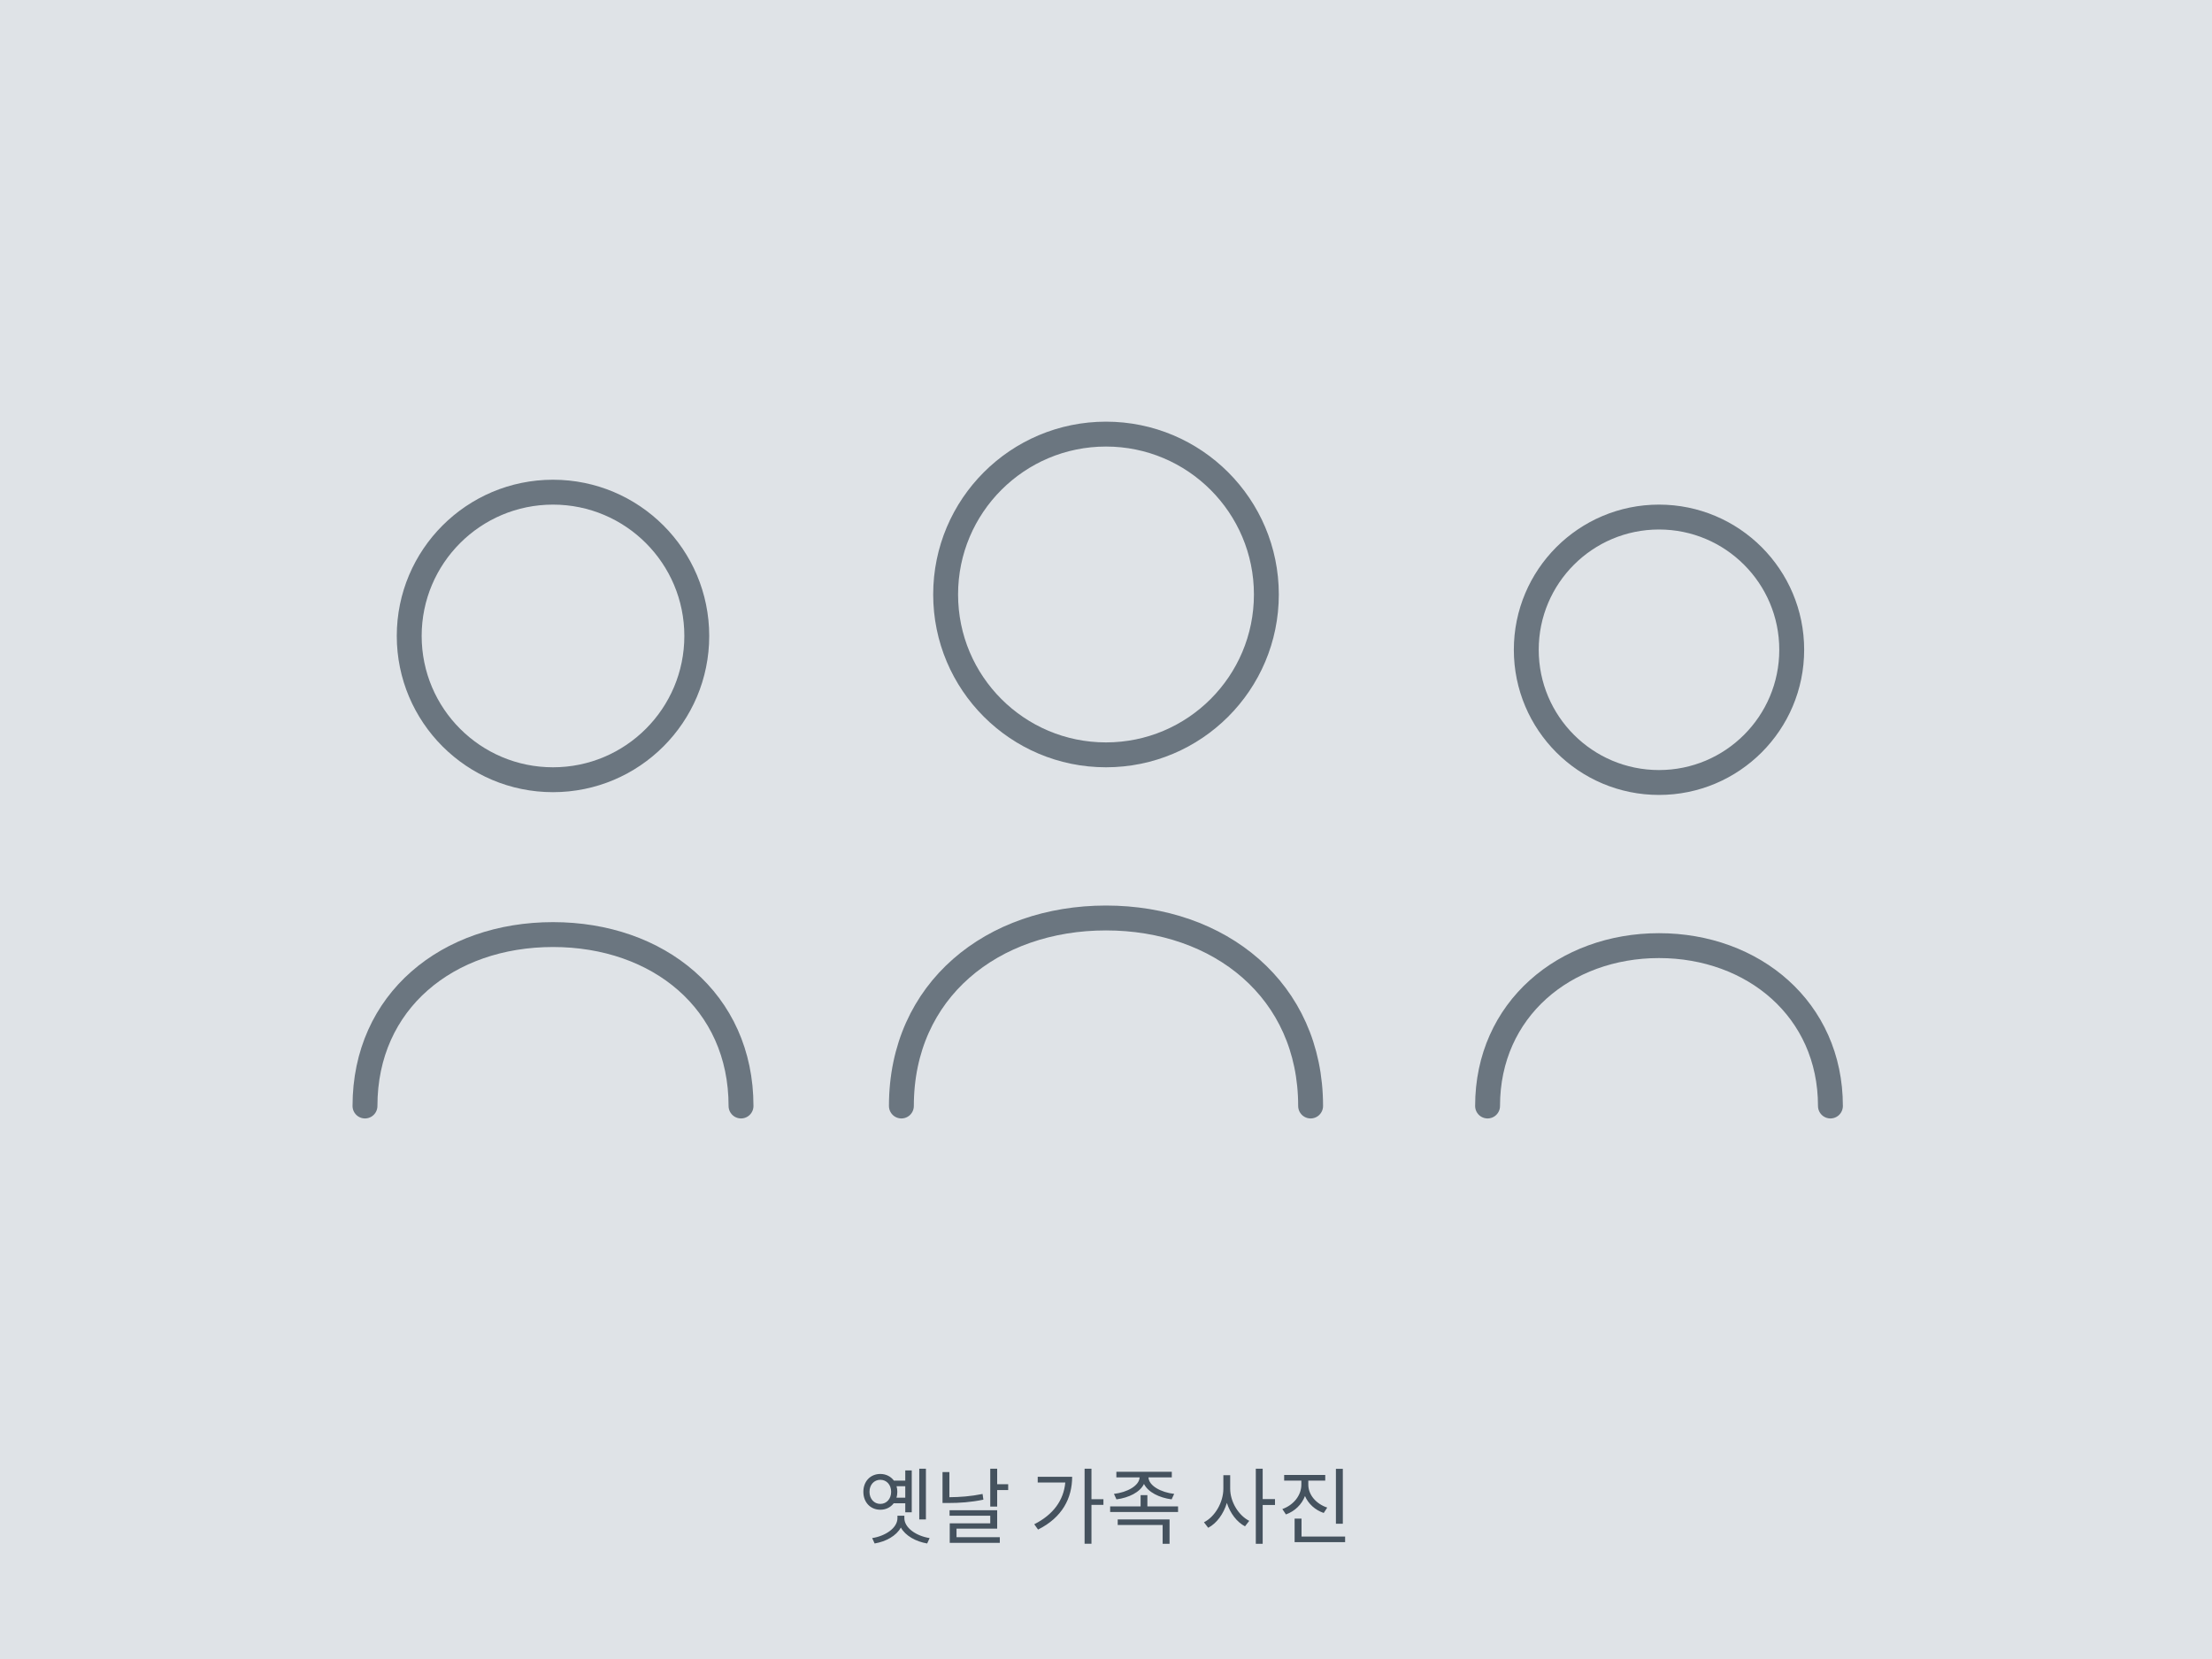
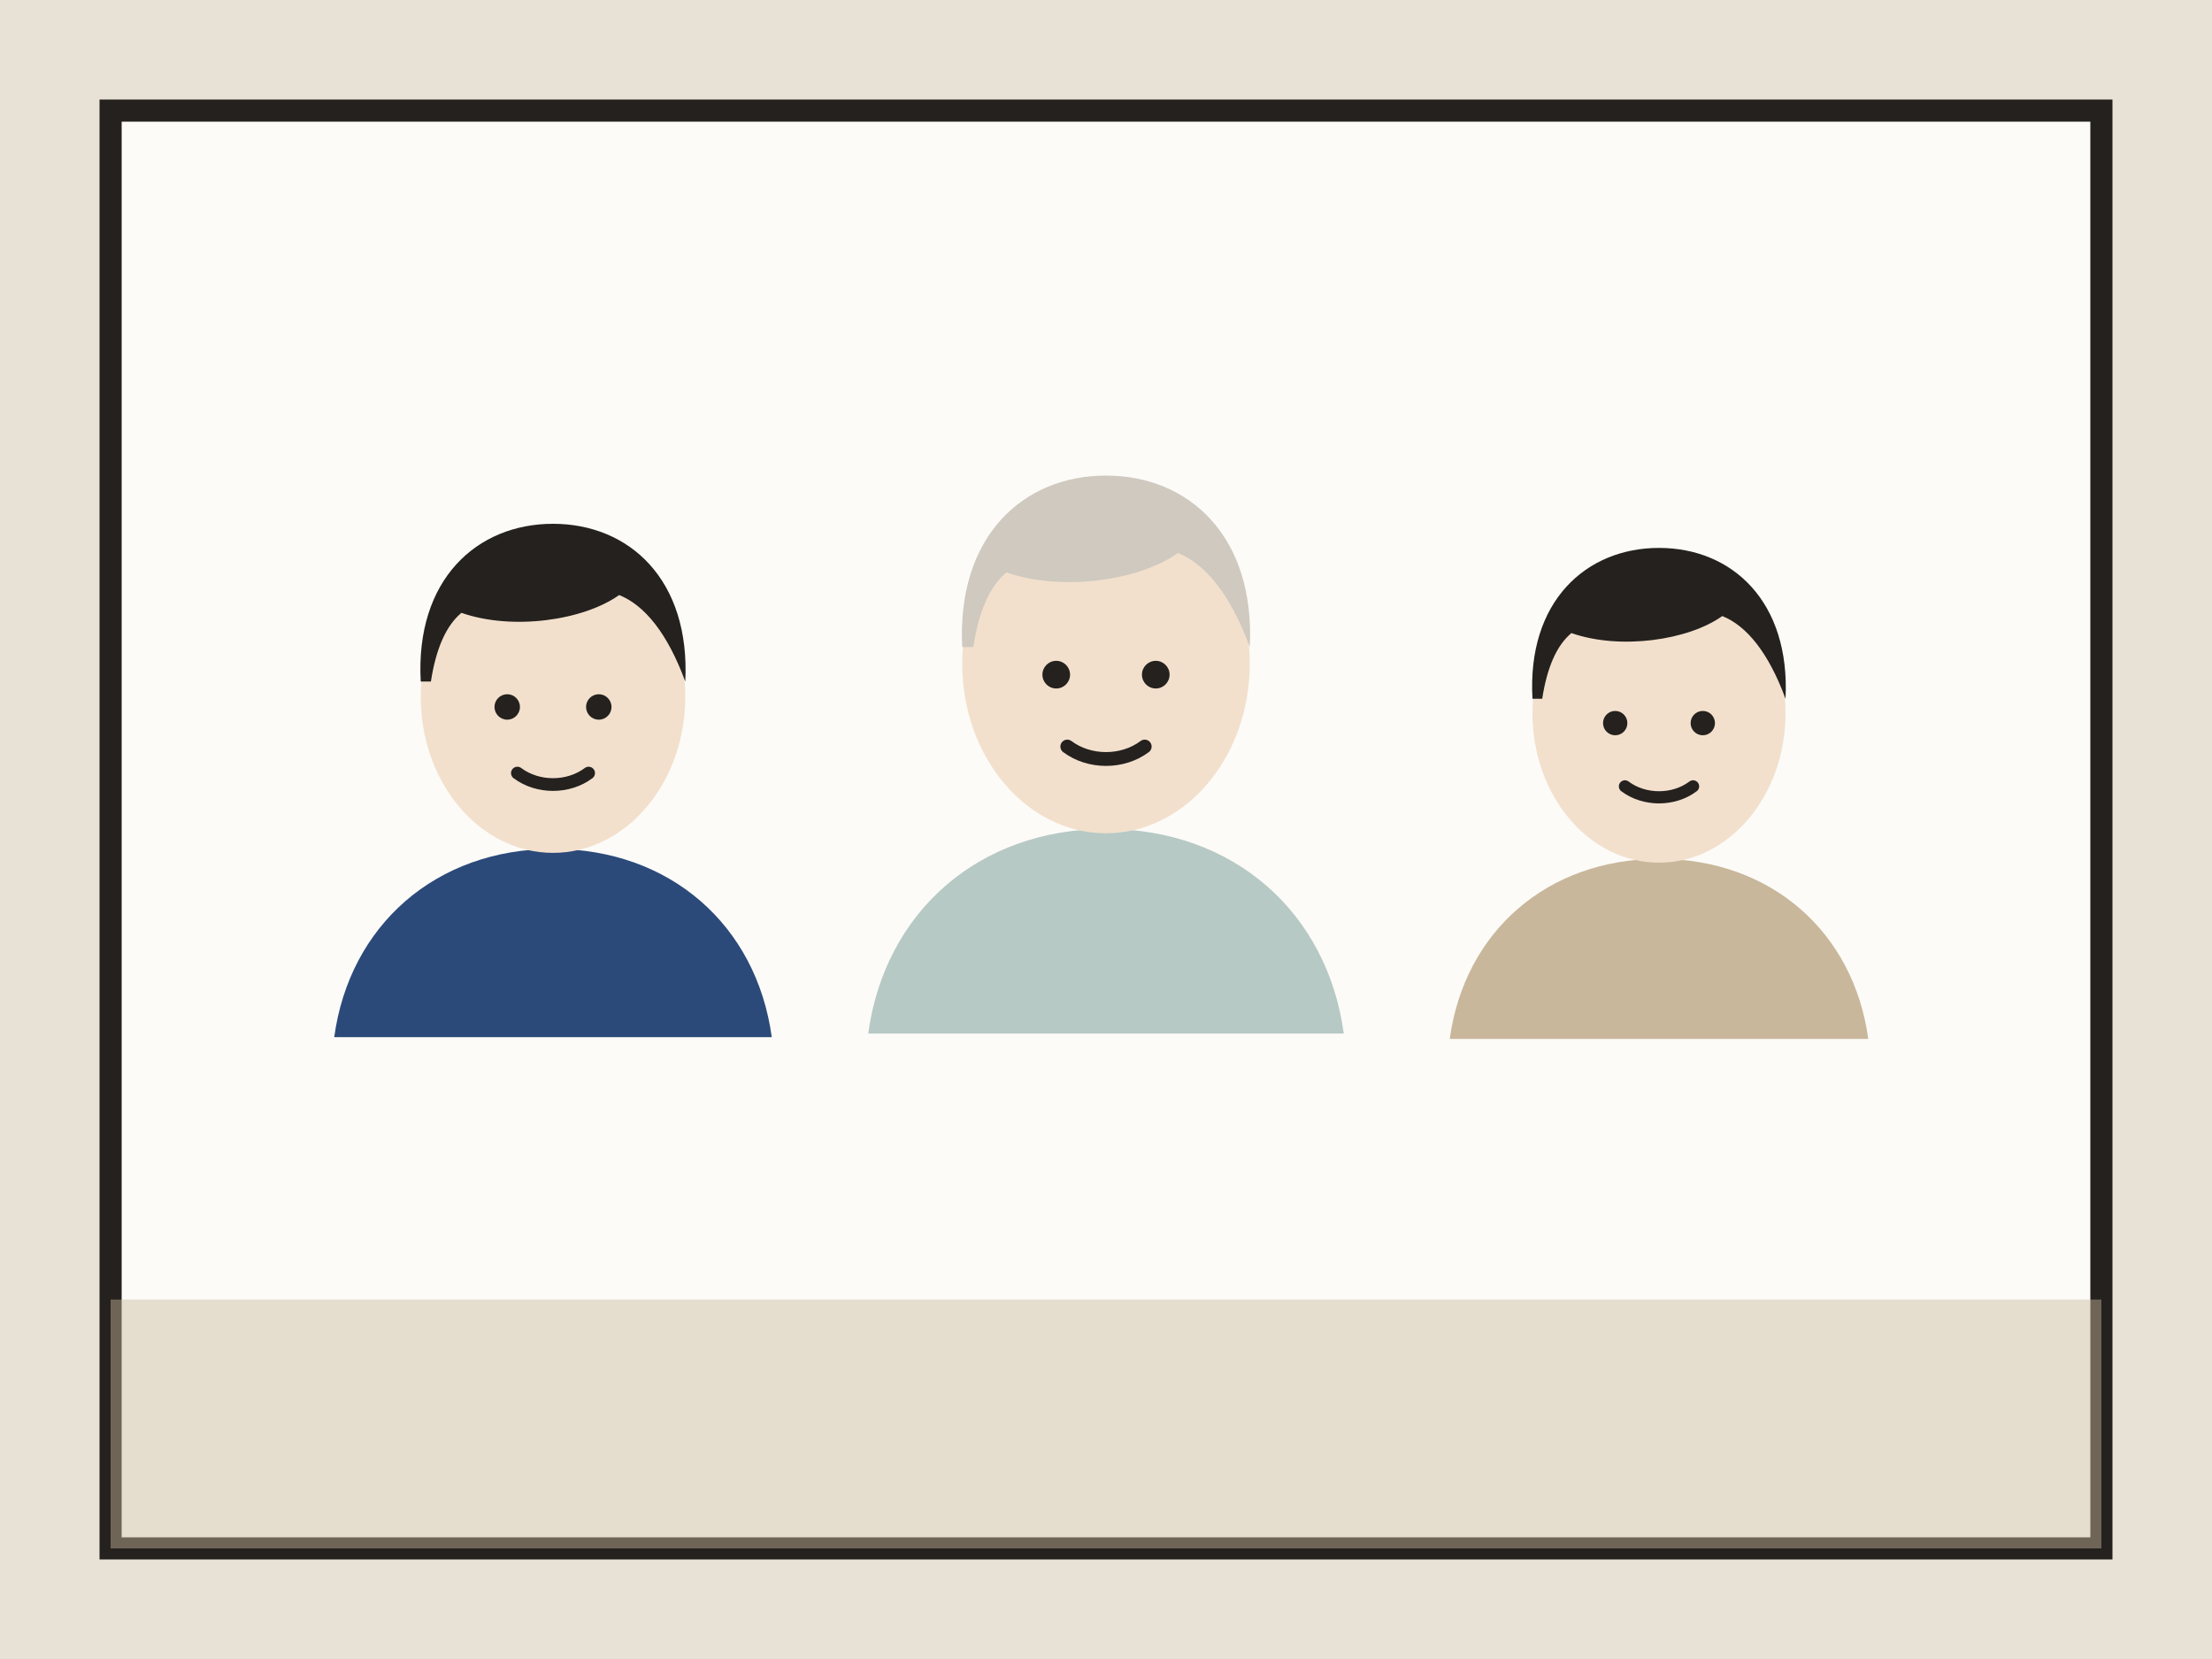
- <svg xmlns="http://www.w3.org/2000/svg" viewBox="0 0 800 600" width="800" height="600" role="img" aria-label="옛날 가족 사진 자리표시 그림">
-   <rect width="800" height="600" fill="#dfe3e7" />
-   <g fill="none" stroke="#6b7680" stroke-width="9" stroke-linecap="round">
-     <circle cx="200" cy="230" r="52" />
-     <path d="M132 400c0-38 30-62 68-62s68 24 68 62" />
-     <circle cx="400" cy="215" r="58" />
-     <path d="M326 400c0-42 33-68 74-68s74 26 74 68" />
-     <circle cx="600" cy="235" r="48" />
-     <path d="M538 400c0-35 28-58 62-58s62 23 62 58" />
+ <svg xmlns="http://www.w3.org/2000/svg" viewBox="0 0 800 600" width="800" height="600" role="img" aria-label="옛날 가족 사진">
+   <rect width="800" height="600" fill="#e8e2d6" />
+   <rect x="40" y="40" width="720" height="520" fill="#fcfbf8" />
+   <rect x="40" y="40" width="720" height="520" fill="none" stroke="#24211e" stroke-width="8" />
+   <rect x="40" y="470" width="720" height="90" fill="#c9b79c" opacity="0.45" />
+   <g>
+     <path d="M200 307.016c42.32 0 73.6 27.6 79.12 68.08H120.88c5.52-40.48 36.8-68.08 79.12-68.08z" fill="#2b4a7a" />
+     <ellipse cx="200" cy="252" rx="47.84" ry="56.451" fill="#f2e0cd" />
+     <path d="M152.16 246.48c-2-36.8 20.24-57.04 47.84 -57.04s49.68 20.24 47.84 57.04c-6.44-17.48-14.72-27.6-23.92-31.28-12.88 9.2-38.64 12.88-57.04 6.44-5.52 4.6-9.2 12.88-11.04 24.84z" fill="#24211e" />
+     <circle cx="183.44" cy="255.68" r="4.6" fill="#24211e" />
+     <circle cx="216.56" cy="255.68" r="4.6" fill="#24211e" />
+     <path d="M187.12 279.6c7.36 5.52 18.4 5.52 25.76 0" stroke="#24211e" stroke-width="4.6" stroke-linecap="round" fill="none" />
  </g>
-   <text x="400" y="556" text-anchor="middle" font-family="sans-serif" font-size="30" fill="#45525e">옛날 가족 사진</text>
+   <g>
+     <path d="M400 299.8c46.0 0 80.0 30.0 86.0 74.0H314.0c6.0-44.0 40.0-74.0 86.0-74.0z" fill="#b7c9c4" />
+     <ellipse cx="400" cy="240" rx="52.0" ry="61.36" fill="#f2e0cd" />
+     <path d="M348.0 234.0c-2-40.0 22.0-62.0 52.0 -62.0s54.0 22.0 52.0 62.0c-7.0-19.0-16.0-30.0-26.0-34.0-14.0 10.0-42.0 14.0-62.0 7.0-6.0 5.0-10.0 14.0-12.0 27.0z" fill="#cfc9bf" />
+     <circle cx="382.0" cy="244.0" r="5.0" fill="#24211e" />
+     <circle cx="418.0" cy="244.0" r="5.0" fill="#24211e" />
+     <path d="M386.0 270.0c8.0 6.0 20.0 6.0 28.0 0" stroke="#24211e" stroke-width="5.0" stroke-linecap="round" fill="none" />
+   </g>
+   <g>
+     <path d="M600 310.624c40.48 0 70.4 26.4 75.68 65.12H524.32c5.28-38.72 35.2-65.12 75.68-65.12z" fill="#c9b79c" />
+     <ellipse cx="600" cy="258" rx="45.76" ry="53.997" fill="#f2e0cd" />
+     <path d="M554.24 252.72c-2-35.2 19.36-54.56 45.76 -54.56s47.52 19.36 45.76 54.56c-6.16-16.72-14.08-26.4-22.88-29.92-12.32 8.8-36.96 12.32-54.56 6.16-5.28 4.4-8.8 12.32-10.56 23.76z" fill="#24211e" />
+     <circle cx="584.16" cy="261.52" r="4.4" fill="#24211e" />
+     <circle cx="615.84" cy="261.52" r="4.4" fill="#24211e" />
+     <path d="M587.68 284.4c7.04 5.28 17.6 5.28 24.64 0" stroke="#24211e" stroke-width="4.4" stroke-linecap="round" fill="none" />
+   </g>
</svg>
